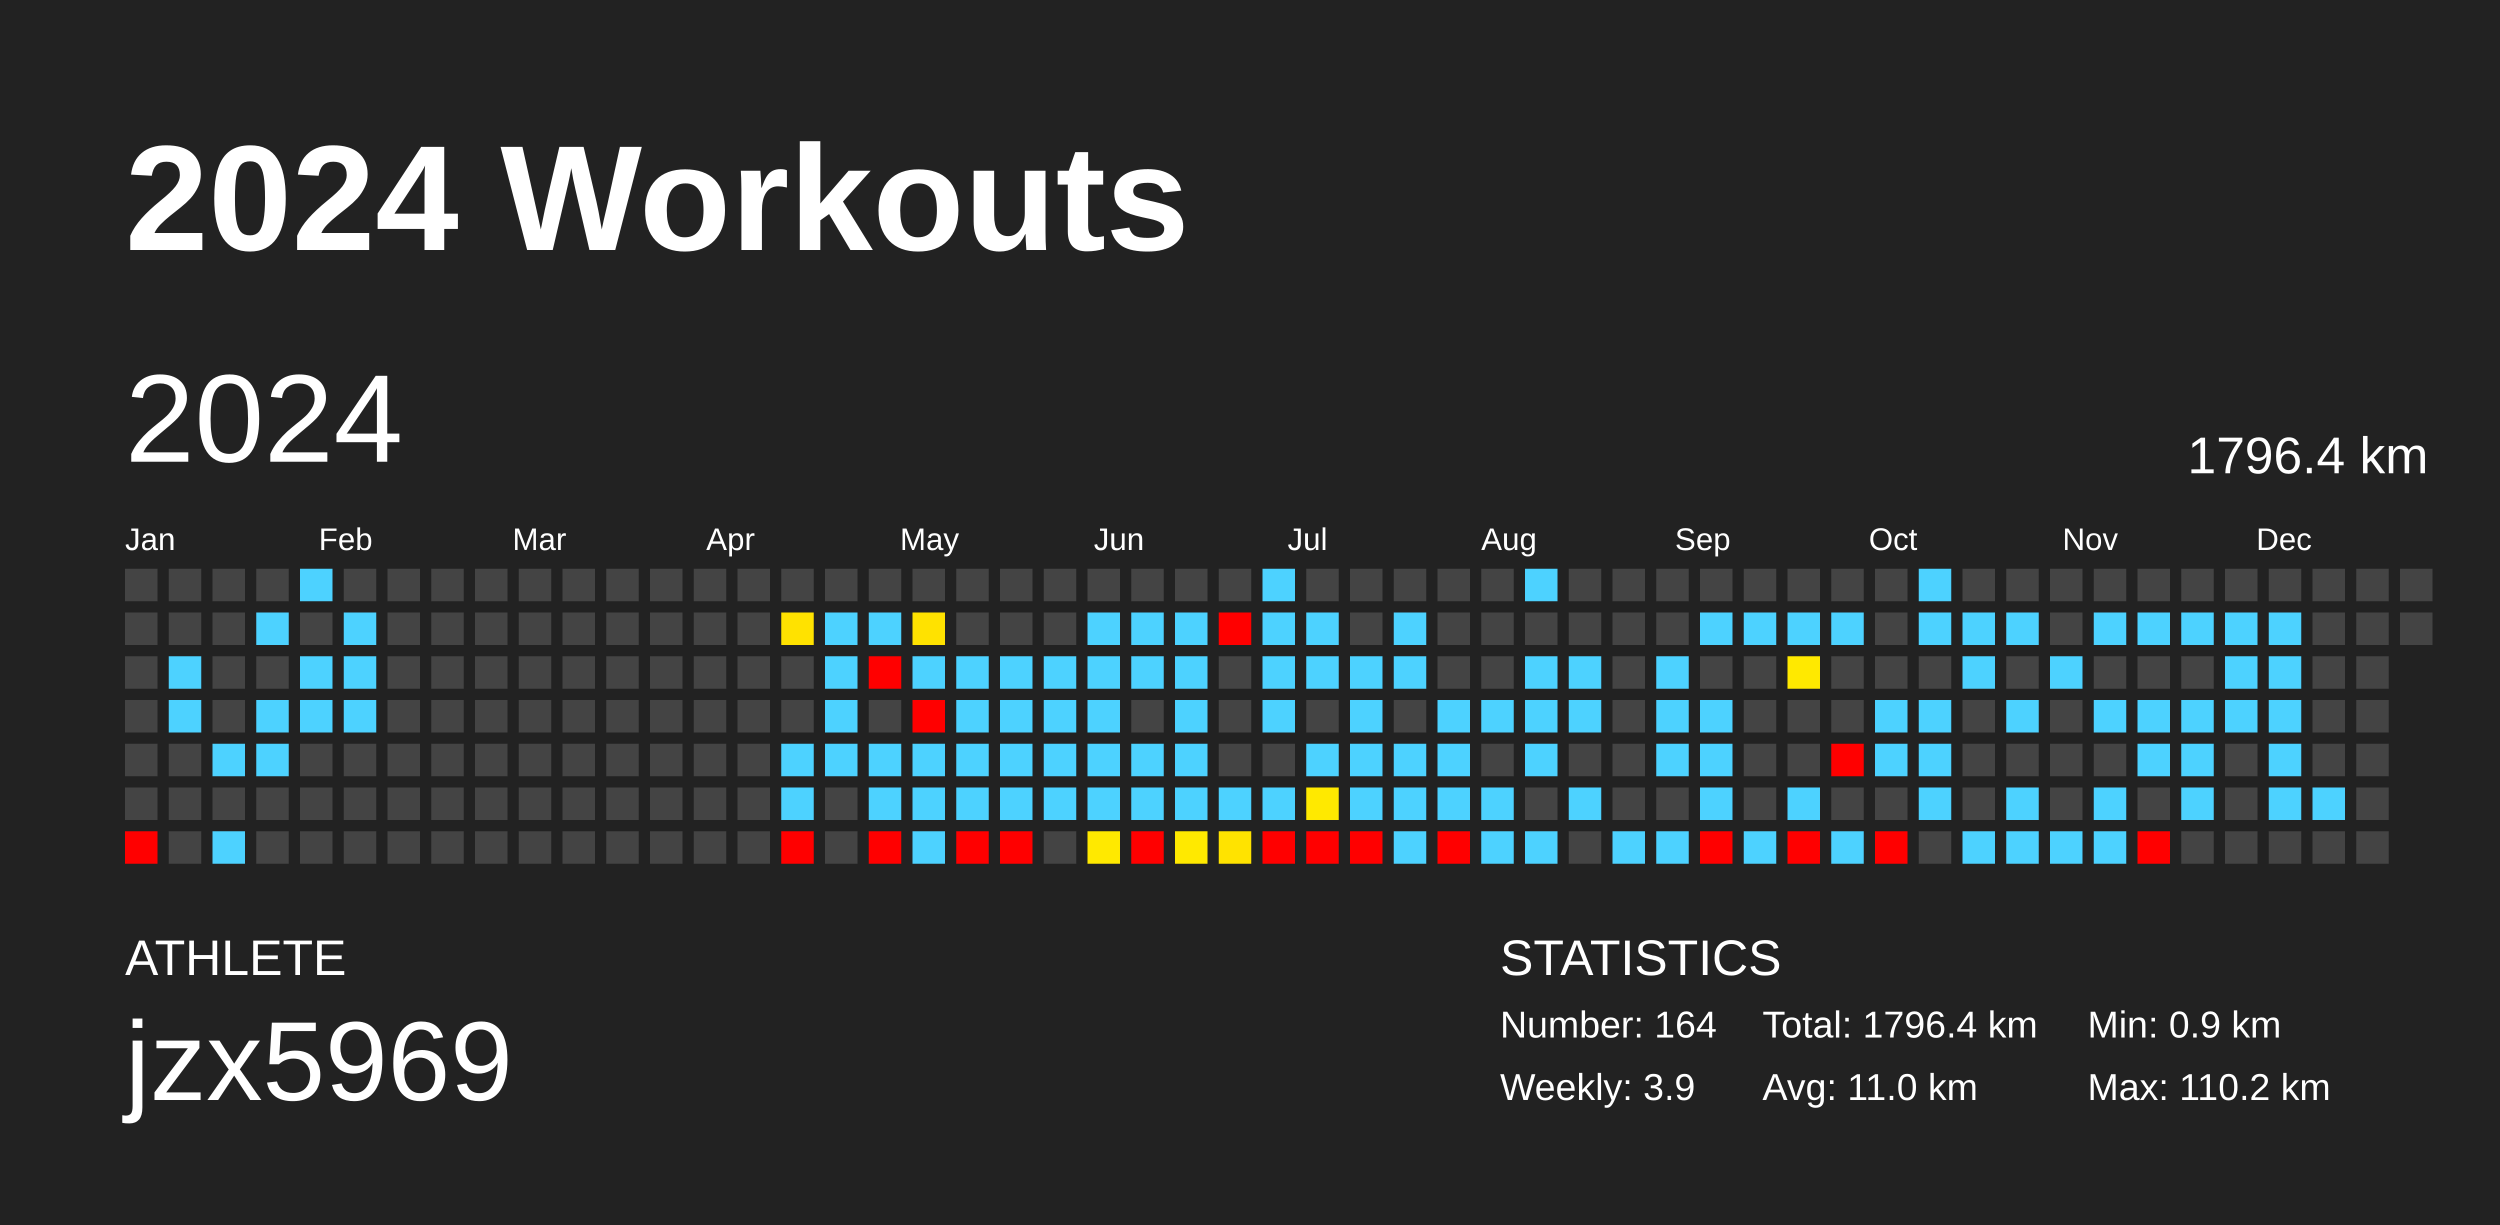
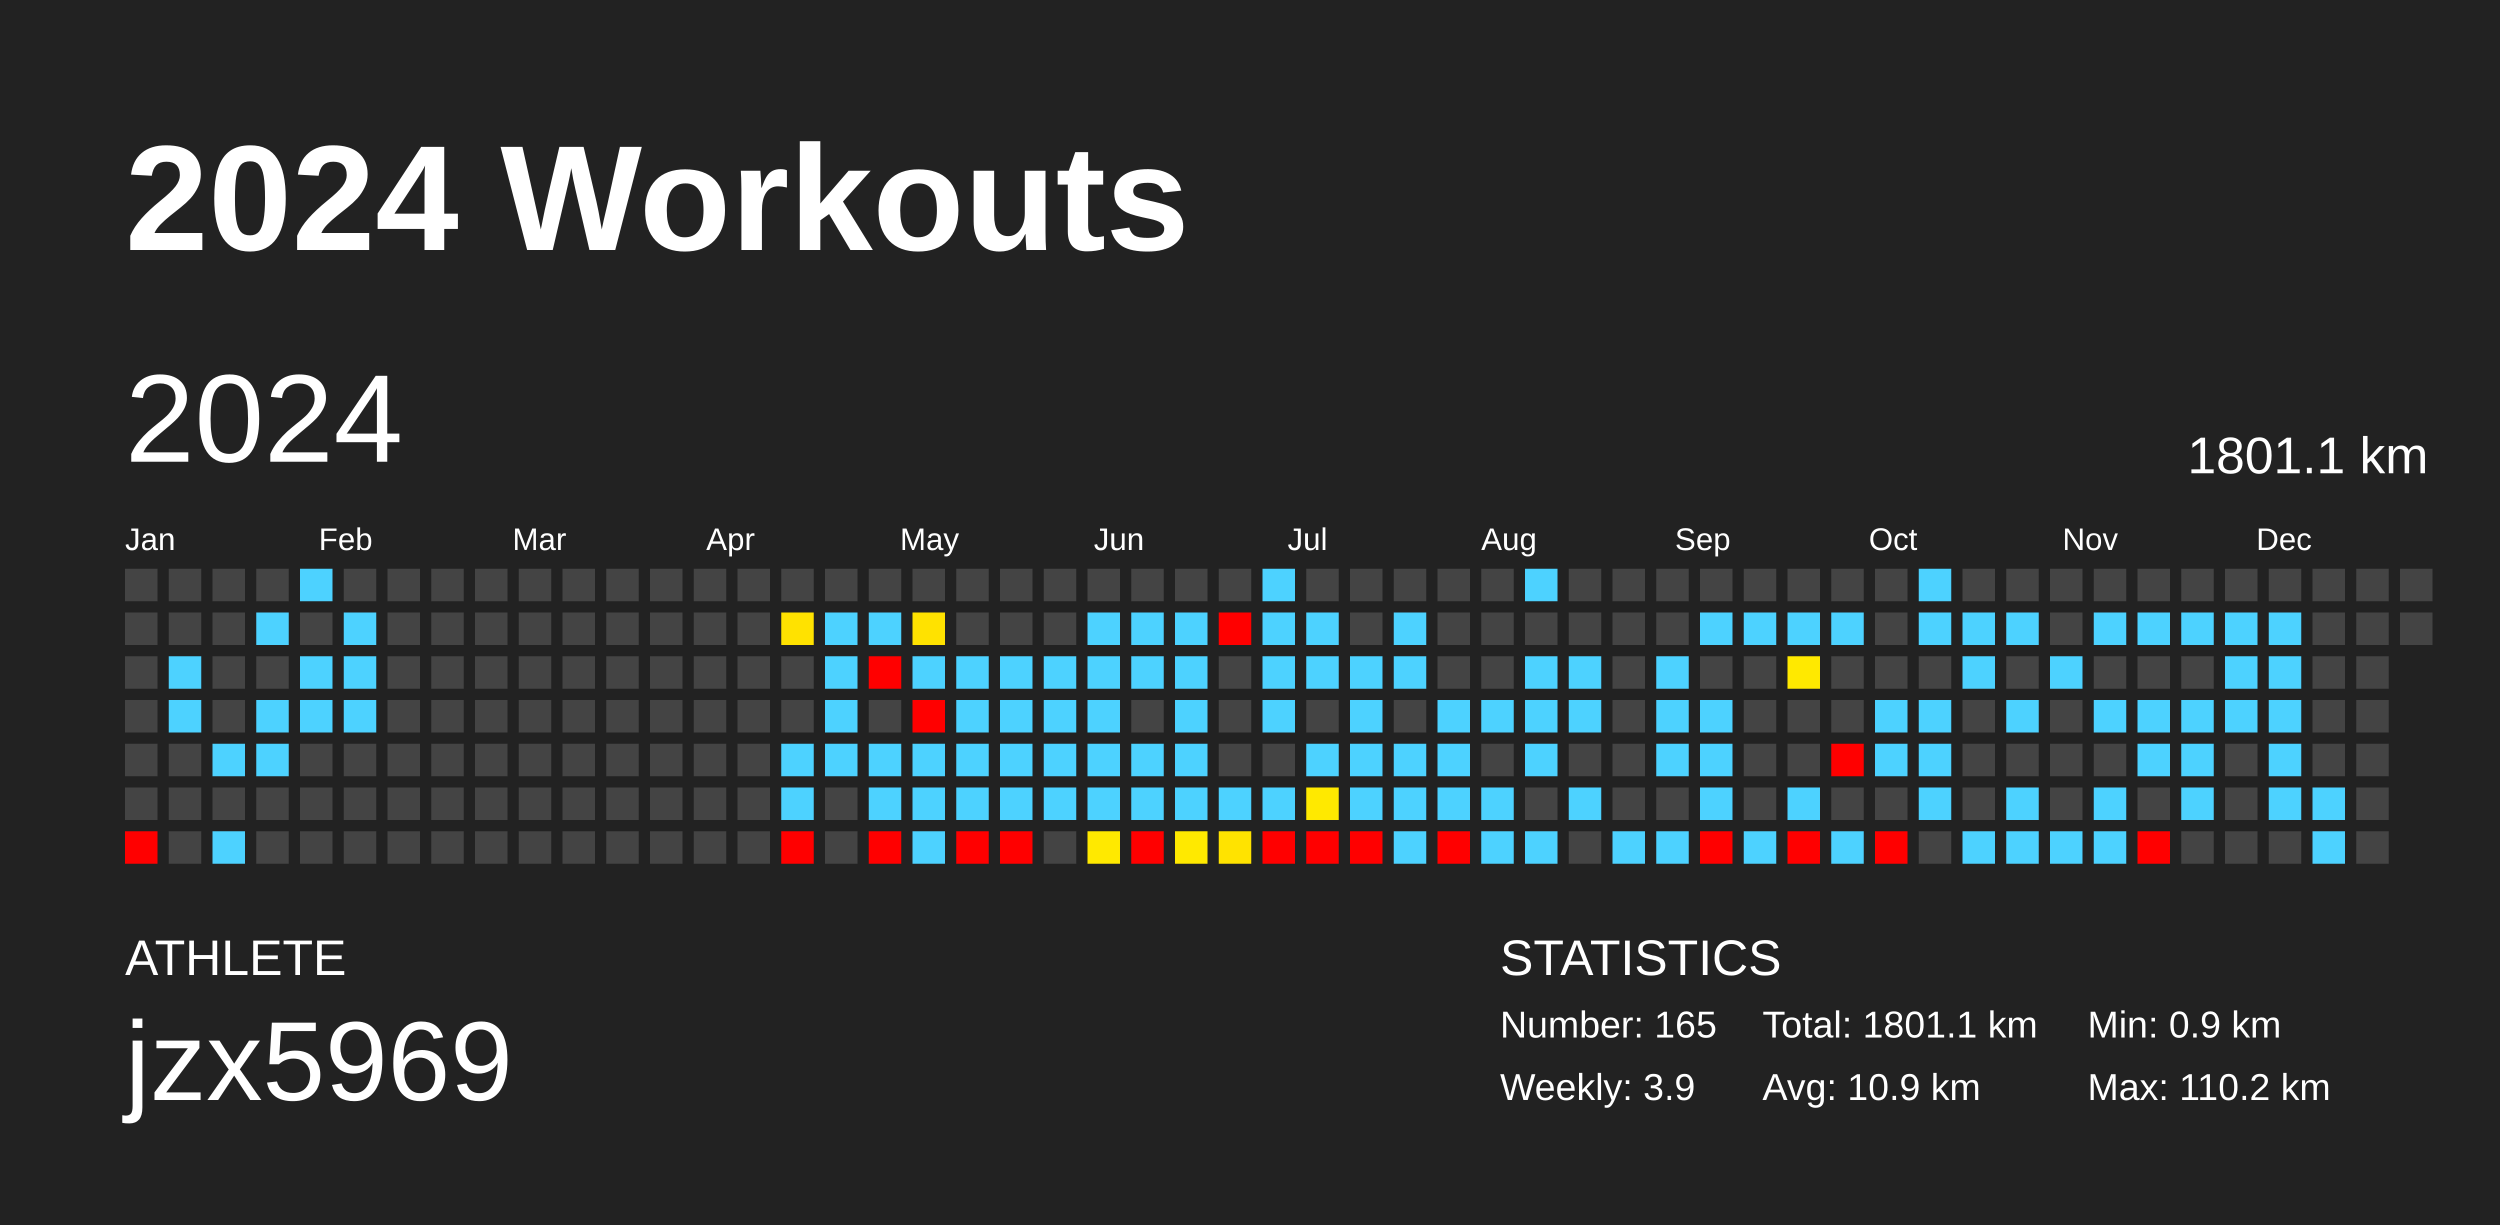
<svg xmlns="http://www.w3.org/2000/svg" baseProfile="full" height="98mm" version="1.1" viewBox="0,0,200,98" width="200mm">
  <defs />
  <rect fill="#222222" height="98" width="200" x="0" y="0" />
  <text fill="#FFFFFF" style="font-size:12px; font-family:Arial; font-weight:bold;" x="10" y="20">2024 Workouts</text>
  <text fill="#FFFFFF" style="font-size:4px; font-family:Arial" x="10" y="78">ATHLETE</text>
  <text fill="#FFFFFF" style="font-size:9px; font-family:Arial" x="10" y="88">jzx5969</text>
  <text fill="#FFFFFF" style="font-size:4px; font-family:Arial" x="120" y="78">STATISTICS</text>
-   <text fill="#FFFFFF" style="font-size:3px; font-family:Arial" x="120" y="83">Number: 164</text>
+   <text fill="#FFFFFF" style="font-size:3px; font-family:Arial" x="120" y="83">Number: 165</text>
  <text fill="#FFFFFF" style="font-size:3px; font-family:Arial" x="120" y="88">Weekly: 3.9</text>
-   <text fill="#FFFFFF" style="font-size:3px; font-family:Arial" x="141" y="83">Total: 1796.4 km</text>
-   <text fill="#FFFFFF" style="font-size:3px; font-family:Arial" x="141" y="88">Avg: 11.0 km</text>
+   <text fill="#FFFFFF" style="font-size:3px; font-family:Arial" x="141" y="83">Total: 1801.1 km</text>
+   <text fill="#FFFFFF" style="font-size:3px; font-family:Arial" x="141" y="88">Avg: 10.9 km</text>
  <text fill="#FFFFFF" style="font-size:3px; font-family:Arial" x="167" y="83">Min: 0.9 km</text>
  <text fill="#FFFFFF" style="font-size:3px; font-family:Arial" x="167" y="88">Max: 110.2 km</text>
  <text dominant-baseline="hanging" fill="#FFFFFF" style="font-size:10.0px; font-family:Arial;" x="10" y="30">2024</text>
-   <text dominant-baseline="hanging" fill="#FFFFFF" style="font-size:4.125px; font-family:Arial;" x="175" y="35">1796.4 km</text>
+   <text dominant-baseline="hanging" fill="#FFFFFF" style="font-size:4.125px; font-family:Arial;" x="175" y="35">1801.1 km</text>
  <text fill="#FFFFFF" style="font-size:2.5px; font-family:Arial" x="10.0" y="44">Jan</text>
  <text fill="#FFFFFF" style="font-size:2.5px; font-family:Arial" x="25.5" y="44">Feb</text>
  <text fill="#FFFFFF" style="font-size:2.5px; font-family:Arial" x="41.0" y="44">Mar</text>
  <text fill="#FFFFFF" style="font-size:2.5px; font-family:Arial" x="56.5" y="44">Apr</text>
  <text fill="#FFFFFF" style="font-size:2.5px; font-family:Arial" x="72.0" y="44">May</text>
  <text fill="#FFFFFF" style="font-size:2.5px; font-family:Arial" x="87.5" y="44">Jun</text>
  <text fill="#FFFFFF" style="font-size:2.5px; font-family:Arial" x="103.0" y="44">Jul</text>
  <text fill="#FFFFFF" style="font-size:2.5px; font-family:Arial" x="118.5" y="44">Aug</text>
  <text fill="#FFFFFF" style="font-size:2.5px; font-family:Arial" x="134.0" y="44">Sep</text>
  <text fill="#FFFFFF" style="font-size:2.5px; font-family:Arial" x="149.5" y="44">Oct</text>
  <text fill="#FFFFFF" style="font-size:2.5px; font-family:Arial" x="165.0" y="44">Nov</text>
  <text fill="#FFFFFF" style="font-size:2.5px; font-family:Arial" x="180.5" y="44">Dec</text>
  <rect fill="#444444" height="2.6" width="2.6" x="10.0" y="45.5" />
  <rect fill="#444444" height="2.6" width="2.6" x="10.0" y="49.0" />
  <rect fill="#444444" height="2.6" width="2.6" x="10.0" y="52.5" />
  <rect fill="#444444" height="2.6" width="2.6" x="10.0" y="56.0" />
  <rect fill="#444444" height="2.6" width="2.6" x="10.0" y="59.5" />
  <rect fill="#444444" height="2.6" width="2.6" x="10.0" y="63.0" />
  <rect fill="red" height="2.6" width="2.6" x="10.0" y="66.5" />
  <rect fill="#444444" height="2.6" width="2.6" x="13.5" y="45.5" />
  <rect fill="#444444" height="2.6" width="2.6" x="13.5" y="49.0" />
  <rect fill="#4dd2ff" height="2.6" width="2.6" x="13.5" y="52.5" />
  <rect fill="#4dd2ff" height="2.6" width="2.6" x="13.5" y="56.0" />
  <rect fill="#444444" height="2.6" width="2.6" x="13.5" y="59.5" />
  <rect fill="#444444" height="2.6" width="2.6" x="13.5" y="63.0" />
  <rect fill="#444444" height="2.6" width="2.6" x="13.5" y="66.5" />
  <rect fill="#444444" height="2.6" width="2.6" x="17.0" y="45.5" />
  <rect fill="#444444" height="2.6" width="2.6" x="17.0" y="49.0" />
  <rect fill="#444444" height="2.6" width="2.6" x="17.0" y="52.5" />
  <rect fill="#444444" height="2.6" width="2.6" x="17.0" y="56.0" />
  <rect fill="#4dd2ff" height="2.6" width="2.6" x="17.0" y="59.5" />
  <rect fill="#444444" height="2.6" width="2.6" x="17.0" y="63.0" />
  <rect fill="#4dd2ff" height="2.6" width="2.6" x="17.0" y="66.5" />
  <rect fill="#444444" height="2.6" width="2.6" x="20.5" y="45.5" />
  <rect fill="#4dd2ff" height="2.6" width="2.6" x="20.5" y="49.0" />
  <rect fill="#444444" height="2.6" width="2.6" x="20.5" y="52.5" />
  <rect fill="#4dd2ff" height="2.6" width="2.6" x="20.5" y="56.0" />
  <rect fill="#4dd2ff" height="2.6" width="2.6" x="20.5" y="59.5" />
  <rect fill="#444444" height="2.6" width="2.6" x="20.5" y="63.0" />
  <rect fill="#444444" height="2.6" width="2.6" x="20.5" y="66.5" />
  <rect fill="#4dd2ff" height="2.6" width="2.6" x="24.0" y="45.5" />
  <rect fill="#444444" height="2.6" width="2.6" x="24.0" y="49.0" />
  <rect fill="#4dd2ff" height="2.6" width="2.6" x="24.0" y="52.5" />
  <rect fill="#4dd2ff" height="2.6" width="2.6" x="24.0" y="56.0" />
  <rect fill="#444444" height="2.6" width="2.6" x="24.0" y="59.5" />
  <rect fill="#444444" height="2.6" width="2.6" x="24.0" y="63.0" />
  <rect fill="#444444" height="2.6" width="2.6" x="24.0" y="66.5" />
  <rect fill="#444444" height="2.6" width="2.6" x="27.5" y="45.5" />
  <rect fill="#4dd2ff" height="2.6" width="2.6" x="27.5" y="49.0" />
  <rect fill="#4dd2ff" height="2.6" width="2.6" x="27.5" y="52.5" />
  <rect fill="#4dd2ff" height="2.6" width="2.6" x="27.5" y="56.0" />
  <rect fill="#444444" height="2.6" width="2.6" x="27.5" y="59.5" />
  <rect fill="#444444" height="2.6" width="2.6" x="27.5" y="63.0" />
  <rect fill="#444444" height="2.6" width="2.6" x="27.5" y="66.5" />
  <rect fill="#444444" height="2.6" width="2.6" x="31.0" y="45.5" />
  <rect fill="#444444" height="2.6" width="2.6" x="31.0" y="49.0" />
  <rect fill="#444444" height="2.6" width="2.6" x="31.0" y="52.5" />
  <rect fill="#444444" height="2.6" width="2.6" x="31.0" y="56.0" />
  <rect fill="#444444" height="2.6" width="2.6" x="31.0" y="59.5" />
  <rect fill="#444444" height="2.6" width="2.6" x="31.0" y="63.0" />
  <rect fill="#444444" height="2.6" width="2.6" x="31.0" y="66.5" />
  <rect fill="#444444" height="2.6" width="2.6" x="34.5" y="45.5" />
  <rect fill="#444444" height="2.6" width="2.6" x="34.5" y="49.0" />
  <rect fill="#444444" height="2.6" width="2.6" x="34.5" y="52.5" />
  <rect fill="#444444" height="2.6" width="2.6" x="34.5" y="56.0" />
  <rect fill="#444444" height="2.6" width="2.6" x="34.5" y="59.5" />
  <rect fill="#444444" height="2.6" width="2.6" x="34.5" y="63.0" />
  <rect fill="#444444" height="2.6" width="2.6" x="34.5" y="66.5" />
  <rect fill="#444444" height="2.6" width="2.6" x="38.0" y="45.5" />
  <rect fill="#444444" height="2.6" width="2.6" x="38.0" y="49.0" />
  <rect fill="#444444" height="2.6" width="2.6" x="38.0" y="52.5" />
  <rect fill="#444444" height="2.6" width="2.6" x="38.0" y="56.0" />
  <rect fill="#444444" height="2.6" width="2.6" x="38.0" y="59.5" />
  <rect fill="#444444" height="2.6" width="2.6" x="38.0" y="63.0" />
  <rect fill="#444444" height="2.6" width="2.6" x="38.0" y="66.5" />
  <rect fill="#444444" height="2.6" width="2.6" x="41.5" y="45.5" />
  <rect fill="#444444" height="2.6" width="2.6" x="41.5" y="49.0" />
  <rect fill="#444444" height="2.6" width="2.6" x="41.5" y="52.5" />
  <rect fill="#444444" height="2.6" width="2.6" x="41.5" y="56.0" />
  <rect fill="#444444" height="2.6" width="2.6" x="41.5" y="59.5" />
  <rect fill="#444444" height="2.6" width="2.6" x="41.5" y="63.0" />
  <rect fill="#444444" height="2.6" width="2.6" x="41.5" y="66.5" />
  <rect fill="#444444" height="2.6" width="2.6" x="45.0" y="45.5" />
  <rect fill="#444444" height="2.6" width="2.6" x="45.0" y="49.0" />
  <rect fill="#444444" height="2.6" width="2.6" x="45.0" y="52.5" />
  <rect fill="#444444" height="2.6" width="2.6" x="45.0" y="56.0" />
  <rect fill="#444444" height="2.6" width="2.6" x="45.0" y="59.5" />
  <rect fill="#444444" height="2.6" width="2.6" x="45.0" y="63.0" />
  <rect fill="#444444" height="2.6" width="2.6" x="45.0" y="66.5" />
  <rect fill="#444444" height="2.6" width="2.6" x="48.5" y="45.5" />
  <rect fill="#444444" height="2.6" width="2.6" x="48.5" y="49.0" />
  <rect fill="#444444" height="2.6" width="2.6" x="48.5" y="52.5" />
  <rect fill="#444444" height="2.6" width="2.6" x="48.5" y="56.0" />
  <rect fill="#444444" height="2.6" width="2.6" x="48.5" y="59.5" />
  <rect fill="#444444" height="2.6" width="2.6" x="48.5" y="63.0" />
  <rect fill="#444444" height="2.6" width="2.6" x="48.5" y="66.5" />
  <rect fill="#444444" height="2.6" width="2.6" x="52.0" y="45.5" />
  <rect fill="#444444" height="2.6" width="2.6" x="52.0" y="49.0" />
  <rect fill="#444444" height="2.6" width="2.6" x="52.0" y="52.5" />
  <rect fill="#444444" height="2.6" width="2.6" x="52.0" y="56.0" />
  <rect fill="#444444" height="2.6" width="2.6" x="52.0" y="59.5" />
  <rect fill="#444444" height="2.6" width="2.6" x="52.0" y="63.0" />
  <rect fill="#444444" height="2.6" width="2.6" x="52.0" y="66.5" />
  <rect fill="#444444" height="2.6" width="2.6" x="55.5" y="45.5" />
  <rect fill="#444444" height="2.6" width="2.6" x="55.5" y="49.0" />
  <rect fill="#444444" height="2.6" width="2.6" x="55.5" y="52.5" />
  <rect fill="#444444" height="2.6" width="2.6" x="55.5" y="56.0" />
  <rect fill="#444444" height="2.6" width="2.6" x="55.5" y="59.5" />
  <rect fill="#444444" height="2.6" width="2.6" x="55.5" y="63.0" />
  <rect fill="#444444" height="2.6" width="2.6" x="55.5" y="66.5" />
  <rect fill="#444444" height="2.6" width="2.6" x="59.0" y="45.5" />
  <rect fill="#444444" height="2.6" width="2.6" x="59.0" y="49.0" />
  <rect fill="#444444" height="2.6" width="2.6" x="59.0" y="52.5" />
  <rect fill="#444444" height="2.6" width="2.6" x="59.0" y="56.0" />
  <rect fill="#444444" height="2.6" width="2.6" x="59.0" y="59.5" />
  <rect fill="#444444" height="2.6" width="2.6" x="59.0" y="63.0" />
  <rect fill="#444444" height="2.6" width="2.6" x="59.0" y="66.5" />
  <rect fill="#444444" height="2.6" width="2.6" x="62.5" y="45.5" />
  <rect fill="#ffe200" height="2.6" width="2.6" x="62.5" y="49.0" />
  <rect fill="#444444" height="2.6" width="2.6" x="62.5" y="52.5" />
  <rect fill="#444444" height="2.6" width="2.6" x="62.5" y="56.0" />
  <rect fill="#4dd2ff" height="2.6" width="2.6" x="62.5" y="59.5" />
  <rect fill="#4dd2ff" height="2.6" width="2.6" x="62.5" y="63.0" />
  <rect fill="red" height="2.6" width="2.6" x="62.5" y="66.5" />
  <rect fill="#444444" height="2.6" width="2.6" x="66.0" y="45.5" />
  <rect fill="#4dd2ff" height="2.6" width="2.6" x="66.0" y="49.0" />
  <rect fill="#4dd2ff" height="2.6" width="2.6" x="66.0" y="52.5" />
  <rect fill="#4dd2ff" height="2.6" width="2.6" x="66.0" y="56.0" />
  <rect fill="#4dd2ff" height="2.6" width="2.6" x="66.0" y="59.5" />
  <rect fill="#444444" height="2.6" width="2.6" x="66.0" y="63.0" />
  <rect fill="#444444" height="2.6" width="2.6" x="66.0" y="66.5" />
  <rect fill="#444444" height="2.6" width="2.6" x="69.5" y="45.5" />
  <rect fill="#4dd2ff" height="2.6" width="2.6" x="69.5" y="49.0" />
  <rect fill="red" height="2.6" width="2.6" x="69.5" y="52.5" />
  <rect fill="#444444" height="2.6" width="2.6" x="69.5" y="56.0" />
  <rect fill="#4dd2ff" height="2.6" width="2.6" x="69.5" y="59.5" />
  <rect fill="#4dd2ff" height="2.6" width="2.6" x="69.5" y="63.0" />
  <rect fill="red" height="2.6" width="2.6" x="69.5" y="66.5" />
  <rect fill="#444444" height="2.6" width="2.6" x="73.0" y="45.5" />
  <rect fill="#ffe200" height="2.6" width="2.6" x="73.0" y="49.0" />
  <rect fill="#4dd2ff" height="2.6" width="2.6" x="73.0" y="52.5" />
  <rect fill="red" height="2.6" width="2.6" x="73.0" y="56.0" />
  <rect fill="#4dd2ff" height="2.6" width="2.6" x="73.0" y="59.5" />
  <rect fill="#4dd2ff" height="2.6" width="2.6" x="73.0" y="63.0" />
  <rect fill="#4dd2ff" height="2.6" width="2.6" x="73.0" y="66.5" />
  <rect fill="#444444" height="2.6" width="2.6" x="76.5" y="45.5" />
  <rect fill="#444444" height="2.6" width="2.6" x="76.5" y="49.0" />
  <rect fill="#4dd2ff" height="2.6" width="2.6" x="76.5" y="52.5" />
  <rect fill="#4dd2ff" height="2.6" width="2.6" x="76.5" y="56.0" />
  <rect fill="#4dd2ff" height="2.6" width="2.6" x="76.5" y="59.5" />
  <rect fill="#4dd2ff" height="2.6" width="2.6" x="76.5" y="63.0" />
  <rect fill="red" height="2.6" width="2.6" x="76.5" y="66.5" />
  <rect fill="#444444" height="2.6" width="2.6" x="80.0" y="45.5" />
  <rect fill="#444444" height="2.6" width="2.6" x="80.0" y="49.0" />
  <rect fill="#4dd2ff" height="2.6" width="2.6" x="80.0" y="52.5" />
  <rect fill="#4dd2ff" height="2.6" width="2.6" x="80.0" y="56.0" />
  <rect fill="#4dd2ff" height="2.6" width="2.6" x="80.0" y="59.5" />
  <rect fill="#4dd2ff" height="2.6" width="2.6" x="80.0" y="63.0" />
  <rect fill="red" height="2.6" width="2.6" x="80.0" y="66.5" />
  <rect fill="#444444" height="2.6" width="2.6" x="83.5" y="45.5" />
  <rect fill="#444444" height="2.6" width="2.6" x="83.5" y="49.0" />
  <rect fill="#4dd2ff" height="2.6" width="2.6" x="83.5" y="52.5" />
  <rect fill="#4dd2ff" height="2.6" width="2.6" x="83.5" y="56.0" />
  <rect fill="#4dd2ff" height="2.6" width="2.6" x="83.5" y="59.5" />
  <rect fill="#4dd2ff" height="2.6" width="2.6" x="83.5" y="63.0" />
  <rect fill="#444444" height="2.6" width="2.6" x="83.5" y="66.5" />
  <rect fill="#444444" height="2.6" width="2.6" x="87.0" y="45.5" />
  <rect fill="#4dd2ff" height="2.6" width="2.6" x="87.0" y="49.0" />
  <rect fill="#4dd2ff" height="2.6" width="2.6" x="87.0" y="52.5" />
  <rect fill="#4dd2ff" height="2.6" width="2.6" x="87.0" y="56.0" />
  <rect fill="#4dd2ff" height="2.6" width="2.6" x="87.0" y="59.5" />
  <rect fill="#4dd2ff" height="2.6" width="2.6" x="87.0" y="63.0" />
  <rect fill="#ffe900" height="2.6" width="2.6" x="87.0" y="66.5" />
  <rect fill="#444444" height="2.6" width="2.6" x="90.5" y="45.5" />
  <rect fill="#4dd2ff" height="2.6" width="2.6" x="90.5" y="49.0" />
  <rect fill="#4dd2ff" height="2.6" width="2.6" x="90.5" y="52.5" />
  <rect fill="#444444" height="2.6" width="2.6" x="90.5" y="56.0" />
  <rect fill="#4dd2ff" height="2.6" width="2.6" x="90.5" y="59.5" />
  <rect fill="#4dd2ff" height="2.6" width="2.6" x="90.5" y="63.0" />
  <rect fill="red" height="2.6" width="2.6" x="90.5" y="66.5" />
  <rect fill="#444444" height="2.6" width="2.6" x="94.0" y="45.5" />
  <rect fill="#4dd2ff" height="2.6" width="2.6" x="94.0" y="49.0" />
  <rect fill="#4dd2ff" height="2.6" width="2.6" x="94.0" y="52.5" />
  <rect fill="#4dd2ff" height="2.6" width="2.6" x="94.0" y="56.0" />
  <rect fill="#4dd2ff" height="2.6" width="2.6" x="94.0" y="59.5" />
  <rect fill="#4dd2ff" height="2.6" width="2.6" x="94.0" y="63.0" />
  <rect fill="#ffe900" height="2.6" width="2.6" x="94.0" y="66.5" />
  <rect fill="#444444" height="2.6" width="2.6" x="97.5" y="45.5" />
  <rect fill="red" height="2.6" width="2.6" x="97.5" y="49.0" />
  <rect fill="#444444" height="2.6" width="2.6" x="97.5" y="52.5" />
  <rect fill="#444444" height="2.6" width="2.6" x="97.5" y="56.0" />
  <rect fill="#444444" height="2.6" width="2.6" x="97.5" y="59.5" />
  <rect fill="#4dd2ff" height="2.6" width="2.6" x="97.5" y="63.0" />
  <rect fill="#ffe300" height="2.6" width="2.6" x="97.5" y="66.5" />
  <rect fill="#4dd2ff" height="2.6" width="2.6" x="101.0" y="45.5" />
  <rect fill="#4dd2ff" height="2.6" width="2.6" x="101.0" y="49.0" />
  <rect fill="#4dd2ff" height="2.6" width="2.6" x="101.0" y="52.5" />
  <rect fill="#4dd2ff" height="2.6" width="2.6" x="101.0" y="56.0" />
  <rect fill="#444444" height="2.6" width="2.6" x="101.0" y="59.5" />
  <rect fill="#4dd2ff" height="2.6" width="2.6" x="101.0" y="63.0" />
  <rect fill="red" height="2.6" width="2.6" x="101.0" y="66.5" />
  <rect fill="#444444" height="2.6" width="2.6" x="104.5" y="45.5" />
  <rect fill="#4dd2ff" height="2.6" width="2.6" x="104.5" y="49.0" />
  <rect fill="#4dd2ff" height="2.6" width="2.6" x="104.5" y="52.5" />
  <rect fill="#444444" height="2.6" width="2.6" x="104.5" y="56.0" />
  <rect fill="#4dd2ff" height="2.6" width="2.6" x="104.5" y="59.5" />
  <rect fill="#ffe900" height="2.6" width="2.6" x="104.5" y="63.0" />
  <rect fill="red" height="2.6" width="2.6" x="104.5" y="66.5" />
  <rect fill="#444444" height="2.6" width="2.6" x="108.0" y="45.5" />
  <rect fill="#444444" height="2.6" width="2.6" x="108.0" y="49.0" />
  <rect fill="#4dd2ff" height="2.6" width="2.6" x="108.0" y="52.5" />
  <rect fill="#4dd2ff" height="2.6" width="2.6" x="108.0" y="56.0" />
  <rect fill="#4dd2ff" height="2.6" width="2.6" x="108.0" y="59.5" />
  <rect fill="#4dd2ff" height="2.6" width="2.6" x="108.0" y="63.0" />
  <rect fill="red" height="2.6" width="2.6" x="108.0" y="66.5" />
  <rect fill="#444444" height="2.6" width="2.6" x="111.5" y="45.5" />
  <rect fill="#4dd2ff" height="2.6" width="2.6" x="111.5" y="49.0" />
  <rect fill="#4dd2ff" height="2.6" width="2.6" x="111.5" y="52.5" />
  <rect fill="#444444" height="2.6" width="2.6" x="111.5" y="56.0" />
  <rect fill="#4dd2ff" height="2.6" width="2.6" x="111.5" y="59.5" />
  <rect fill="#4dd2ff" height="2.6" width="2.6" x="111.5" y="63.0" />
  <rect fill="#4dd2ff" height="2.6" width="2.6" x="111.5" y="66.5" />
  <rect fill="#444444" height="2.6" width="2.6" x="115.0" y="45.5" />
  <rect fill="#444444" height="2.6" width="2.6" x="115.0" y="49.0" />
  <rect fill="#444444" height="2.6" width="2.6" x="115.0" y="52.5" />
  <rect fill="#4dd2ff" height="2.6" width="2.6" x="115.0" y="56.0" />
  <rect fill="#4dd2ff" height="2.6" width="2.6" x="115.0" y="59.5" />
  <rect fill="#4dd2ff" height="2.6" width="2.6" x="115.0" y="63.0" />
  <rect fill="red" height="2.6" width="2.6" x="115.0" y="66.5" />
  <rect fill="#444444" height="2.6" width="2.6" x="118.5" y="45.5" />
  <rect fill="#444444" height="2.6" width="2.6" x="118.5" y="49.0" />
  <rect fill="#444444" height="2.6" width="2.6" x="118.5" y="52.5" />
  <rect fill="#4dd2ff" height="2.6" width="2.6" x="118.5" y="56.0" />
  <rect fill="#444444" height="2.6" width="2.6" x="118.5" y="59.5" />
  <rect fill="#4dd2ff" height="2.6" width="2.6" x="118.5" y="63.0" />
  <rect fill="#4dd2ff" height="2.6" width="2.6" x="118.5" y="66.5" />
  <rect fill="#4dd2ff" height="2.6" width="2.6" x="122.0" y="45.5" />
  <rect fill="#444444" height="2.6" width="2.6" x="122.0" y="49.0" />
  <rect fill="#4dd2ff" height="2.6" width="2.6" x="122.0" y="52.5" />
  <rect fill="#4dd2ff" height="2.6" width="2.6" x="122.0" y="56.0" />
  <rect fill="#4dd2ff" height="2.6" width="2.6" x="122.0" y="59.5" />
  <rect fill="#444444" height="2.6" width="2.6" x="122.0" y="63.0" />
  <rect fill="#4dd2ff" height="2.6" width="2.6" x="122.0" y="66.5" />
  <rect fill="#444444" height="2.6" width="2.6" x="125.5" y="45.5" />
  <rect fill="#444444" height="2.6" width="2.6" x="125.5" y="49.0" />
  <rect fill="#4dd2ff" height="2.6" width="2.6" x="125.5" y="52.5" />
  <rect fill="#4dd2ff" height="2.6" width="2.6" x="125.5" y="56.0" />
  <rect fill="#444444" height="2.6" width="2.6" x="125.5" y="59.5" />
  <rect fill="#4dd2ff" height="2.6" width="2.6" x="125.5" y="63.0" />
  <rect fill="#444444" height="2.6" width="2.6" x="125.5" y="66.5" />
  <rect fill="#444444" height="2.6" width="2.6" x="129.0" y="45.5" />
  <rect fill="#444444" height="2.6" width="2.6" x="129.0" y="49.0" />
  <rect fill="#444444" height="2.6" width="2.6" x="129.0" y="52.5" />
  <rect fill="#444444" height="2.6" width="2.6" x="129.0" y="56.0" />
  <rect fill="#444444" height="2.6" width="2.6" x="129.0" y="59.5" />
  <rect fill="#444444" height="2.6" width="2.6" x="129.0" y="63.0" />
  <rect fill="#4dd2ff" height="2.6" width="2.6" x="129.0" y="66.5" />
  <rect fill="#444444" height="2.6" width="2.6" x="132.5" y="45.5" />
  <rect fill="#444444" height="2.6" width="2.6" x="132.5" y="49.0" />
  <rect fill="#4dd2ff" height="2.6" width="2.6" x="132.5" y="52.5" />
  <rect fill="#4dd2ff" height="2.6" width="2.6" x="132.5" y="56.0" />
  <rect fill="#4dd2ff" height="2.6" width="2.6" x="132.5" y="59.5" />
  <rect fill="#444444" height="2.6" width="2.6" x="132.5" y="63.0" />
  <rect fill="#4dd2ff" height="2.6" width="2.6" x="132.5" y="66.5" />
  <rect fill="#444444" height="2.6" width="2.6" x="136.0" y="45.5" />
  <rect fill="#4dd2ff" height="2.6" width="2.6" x="136.0" y="49.0" />
  <rect fill="#444444" height="2.6" width="2.6" x="136.0" y="52.5" />
  <rect fill="#4dd2ff" height="2.6" width="2.6" x="136.0" y="56.0" />
  <rect fill="#4dd2ff" height="2.6" width="2.6" x="136.0" y="59.5" />
  <rect fill="#4dd2ff" height="2.6" width="2.6" x="136.0" y="63.0" />
  <rect fill="red" height="2.6" width="2.6" x="136.0" y="66.5" />
  <rect fill="#444444" height="2.6" width="2.6" x="139.5" y="45.5" />
  <rect fill="#4dd2ff" height="2.6" width="2.6" x="139.5" y="49.0" />
  <rect fill="#444444" height="2.6" width="2.6" x="139.5" y="52.5" />
  <rect fill="#444444" height="2.6" width="2.6" x="139.5" y="56.0" />
  <rect fill="#444444" height="2.6" width="2.6" x="139.5" y="59.5" />
  <rect fill="#444444" height="2.6" width="2.6" x="139.5" y="63.0" />
  <rect fill="#4dd2ff" height="2.6" width="2.6" x="139.5" y="66.5" />
  <rect fill="#444444" height="2.6" width="2.6" x="143.0" y="45.5" />
  <rect fill="#4dd2ff" height="2.6" width="2.6" x="143.0" y="49.0" />
  <rect fill="#ffe900" height="2.6" width="2.6" x="143.0" y="52.5" />
  <rect fill="#444444" height="2.6" width="2.6" x="143.0" y="56.0" />
  <rect fill="#444444" height="2.6" width="2.6" x="143.0" y="59.5" />
  <rect fill="#4dd2ff" height="2.6" width="2.6" x="143.0" y="63.0" />
  <rect fill="red" height="2.6" width="2.6" x="143.0" y="66.5" />
  <rect fill="#444444" height="2.6" width="2.6" x="146.5" y="45.5" />
  <rect fill="#4dd2ff" height="2.6" width="2.6" x="146.5" y="49.0" />
  <rect fill="#444444" height="2.6" width="2.6" x="146.5" y="52.5" />
  <rect fill="#444444" height="2.6" width="2.6" x="146.5" y="56.0" />
  <rect fill="red" height="2.6" width="2.6" x="146.5" y="59.5" />
  <rect fill="#444444" height="2.6" width="2.6" x="146.5" y="63.0" />
  <rect fill="#4dd2ff" height="2.6" width="2.6" x="146.5" y="66.5" />
  <rect fill="#444444" height="2.6" width="2.6" x="150.0" y="45.5" />
  <rect fill="#444444" height="2.6" width="2.6" x="150.0" y="49.0" />
  <rect fill="#444444" height="2.6" width="2.6" x="150.0" y="52.5" />
  <rect fill="#4dd2ff" height="2.6" width="2.6" x="150.0" y="56.0" />
  <rect fill="#4dd2ff" height="2.6" width="2.6" x="150.0" y="59.5" />
  <rect fill="#444444" height="2.6" width="2.6" x="150.0" y="63.0" />
  <rect fill="red" height="2.6" width="2.6" x="150.0" y="66.5" />
  <rect fill="#4dd2ff" height="2.6" width="2.6" x="153.5" y="45.5" />
  <rect fill="#4dd2ff" height="2.6" width="2.6" x="153.5" y="49.0" />
  <rect fill="#444444" height="2.6" width="2.6" x="153.5" y="52.5" />
  <rect fill="#4dd2ff" height="2.6" width="2.6" x="153.5" y="56.0" />
  <rect fill="#4dd2ff" height="2.6" width="2.6" x="153.5" y="59.5" />
  <rect fill="#4dd2ff" height="2.6" width="2.6" x="153.5" y="63.0" />
  <rect fill="#444444" height="2.6" width="2.6" x="153.5" y="66.5" />
  <rect fill="#444444" height="2.6" width="2.6" x="157.0" y="45.5" />
  <rect fill="#4dd2ff" height="2.6" width="2.6" x="157.0" y="49.0" />
  <rect fill="#4dd2ff" height="2.6" width="2.6" x="157.0" y="52.5" />
  <rect fill="#444444" height="2.6" width="2.6" x="157.0" y="56.0" />
  <rect fill="#444444" height="2.6" width="2.6" x="157.0" y="59.5" />
  <rect fill="#444444" height="2.6" width="2.6" x="157.0" y="63.0" />
  <rect fill="#4dd2ff" height="2.6" width="2.6" x="157.0" y="66.5" />
  <rect fill="#444444" height="2.6" width="2.6" x="160.5" y="45.5" />
  <rect fill="#4dd2ff" height="2.6" width="2.6" x="160.5" y="49.0" />
  <rect fill="#444444" height="2.6" width="2.6" x="160.5" y="52.5" />
  <rect fill="#4dd2ff" height="2.6" width="2.6" x="160.5" y="56.0" />
  <rect fill="#444444" height="2.6" width="2.6" x="160.5" y="59.5" />
  <rect fill="#4dd2ff" height="2.6" width="2.6" x="160.5" y="63.0" />
  <rect fill="#4dd2ff" height="2.6" width="2.6" x="160.5" y="66.5" />
  <rect fill="#444444" height="2.6" width="2.6" x="164.0" y="45.5" />
  <rect fill="#444444" height="2.6" width="2.6" x="164.0" y="49.0" />
  <rect fill="#4dd2ff" height="2.6" width="2.6" x="164.0" y="52.5" />
  <rect fill="#444444" height="2.6" width="2.6" x="164.0" y="56.0" />
  <rect fill="#444444" height="2.6" width="2.6" x="164.0" y="59.5" />
  <rect fill="#444444" height="2.6" width="2.6" x="164.0" y="63.0" />
  <rect fill="#4dd2ff" height="2.6" width="2.6" x="164.0" y="66.5" />
  <rect fill="#444444" height="2.6" width="2.6" x="167.5" y="45.5" />
  <rect fill="#4dd2ff" height="2.6" width="2.6" x="167.5" y="49.0" />
  <rect fill="#444444" height="2.6" width="2.6" x="167.5" y="52.5" />
  <rect fill="#4dd2ff" height="2.6" width="2.6" x="167.5" y="56.0" />
  <rect fill="#444444" height="2.6" width="2.6" x="167.5" y="59.5" />
  <rect fill="#4dd2ff" height="2.6" width="2.6" x="167.5" y="63.0" />
  <rect fill="#4dd2ff" height="2.6" width="2.6" x="167.5" y="66.5" />
  <rect fill="#444444" height="2.6" width="2.6" x="171.0" y="45.5" />
  <rect fill="#4dd2ff" height="2.6" width="2.6" x="171.0" y="49.0" />
  <rect fill="#444444" height="2.6" width="2.6" x="171.0" y="52.5" />
  <rect fill="#4dd2ff" height="2.6" width="2.6" x="171.0" y="56.0" />
  <rect fill="#4dd2ff" height="2.6" width="2.6" x="171.0" y="59.5" />
  <rect fill="#444444" height="2.6" width="2.6" x="171.0" y="63.0" />
  <rect fill="red" height="2.6" width="2.6" x="171.0" y="66.5" />
  <rect fill="#444444" height="2.6" width="2.6" x="174.5" y="45.5" />
  <rect fill="#4dd2ff" height="2.6" width="2.6" x="174.5" y="49.0" />
  <rect fill="#444444" height="2.6" width="2.6" x="174.5" y="52.5" />
  <rect fill="#4dd2ff" height="2.6" width="2.6" x="174.5" y="56.0" />
  <rect fill="#4dd2ff" height="2.6" width="2.6" x="174.5" y="59.5" />
  <rect fill="#4dd2ff" height="2.6" width="2.6" x="174.5" y="63.0" />
  <rect fill="#444444" height="2.6" width="2.6" x="174.5" y="66.5" />
  <rect fill="#444444" height="2.6" width="2.6" x="178.0" y="45.5" />
  <rect fill="#4dd2ff" height="2.6" width="2.6" x="178.0" y="49.0" />
  <rect fill="#4dd2ff" height="2.6" width="2.6" x="178.0" y="52.5" />
  <rect fill="#4dd2ff" height="2.6" width="2.6" x="178.0" y="56.0" />
  <rect fill="#444444" height="2.6" width="2.6" x="178.0" y="59.5" />
  <rect fill="#444444" height="2.6" width="2.6" x="178.0" y="63.0" />
  <rect fill="#444444" height="2.6" width="2.6" x="178.0" y="66.5" />
  <rect fill="#444444" height="2.6" width="2.6" x="181.5" y="45.5" />
  <rect fill="#4dd2ff" height="2.6" width="2.6" x="181.5" y="49.0" />
  <rect fill="#4dd2ff" height="2.6" width="2.6" x="181.5" y="52.5" />
  <rect fill="#4dd2ff" height="2.6" width="2.6" x="181.5" y="56.0" />
  <rect fill="#4dd2ff" height="2.6" width="2.6" x="181.5" y="59.5" />
  <rect fill="#4dd2ff" height="2.6" width="2.6" x="181.5" y="63.0" />
  <rect fill="#444444" height="2.6" width="2.6" x="181.5" y="66.5" />
  <rect fill="#444444" height="2.6" width="2.6" x="185.0" y="45.5" />
  <rect fill="#444444" height="2.6" width="2.6" x="185.0" y="49.0" />
  <rect fill="#444444" height="2.6" width="2.6" x="185.0" y="52.5" />
  <rect fill="#444444" height="2.6" width="2.6" x="185.0" y="56.0" />
  <rect fill="#444444" height="2.6" width="2.6" x="185.0" y="59.5" />
  <rect fill="#4dd2ff" height="2.6" width="2.6" x="185.0" y="63.0" />
-   <rect fill="#444444" height="2.6" width="2.6" x="185.0" y="66.5" />
+   <rect fill="#4dd2ff" height="2.6" width="2.6" x="185.0" y="66.5" />
  <rect fill="#444444" height="2.6" width="2.6" x="188.5" y="45.5" />
  <rect fill="#444444" height="2.6" width="2.6" x="188.5" y="49.0" />
  <rect fill="#444444" height="2.6" width="2.6" x="188.5" y="52.5" />
  <rect fill="#444444" height="2.6" width="2.6" x="188.5" y="56.0" />
  <rect fill="#444444" height="2.6" width="2.6" x="188.5" y="59.5" />
  <rect fill="#444444" height="2.6" width="2.6" x="188.5" y="63.0" />
  <rect fill="#444444" height="2.6" width="2.6" x="188.5" y="66.5" />
  <rect fill="#444444" height="2.6" width="2.6" x="192.0" y="45.5" />
  <rect fill="#444444" height="2.6" width="2.6" x="192.0" y="49.0" />
</svg>
